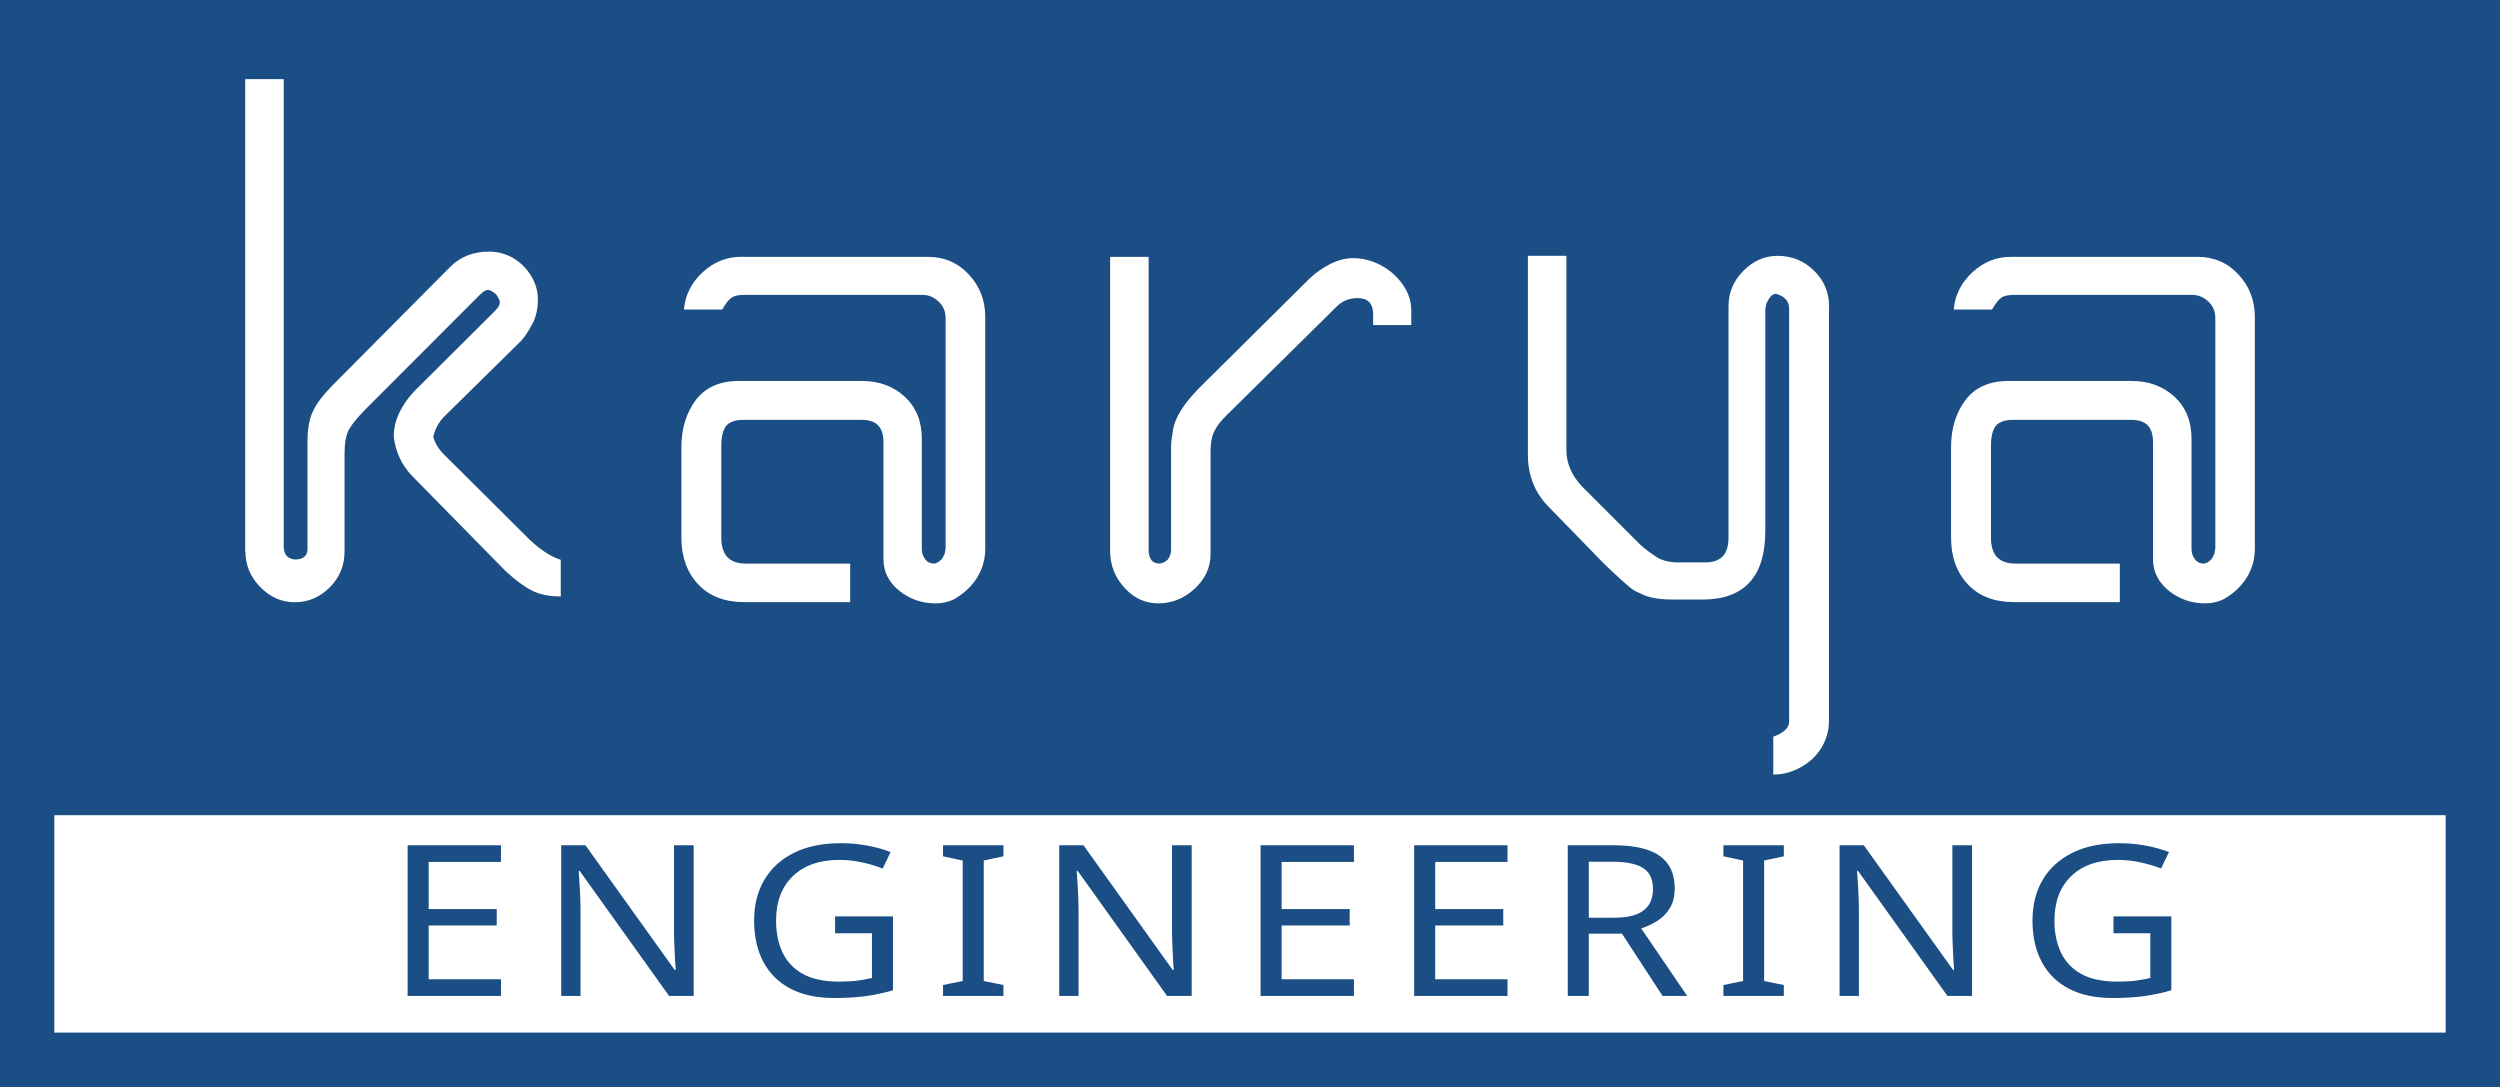
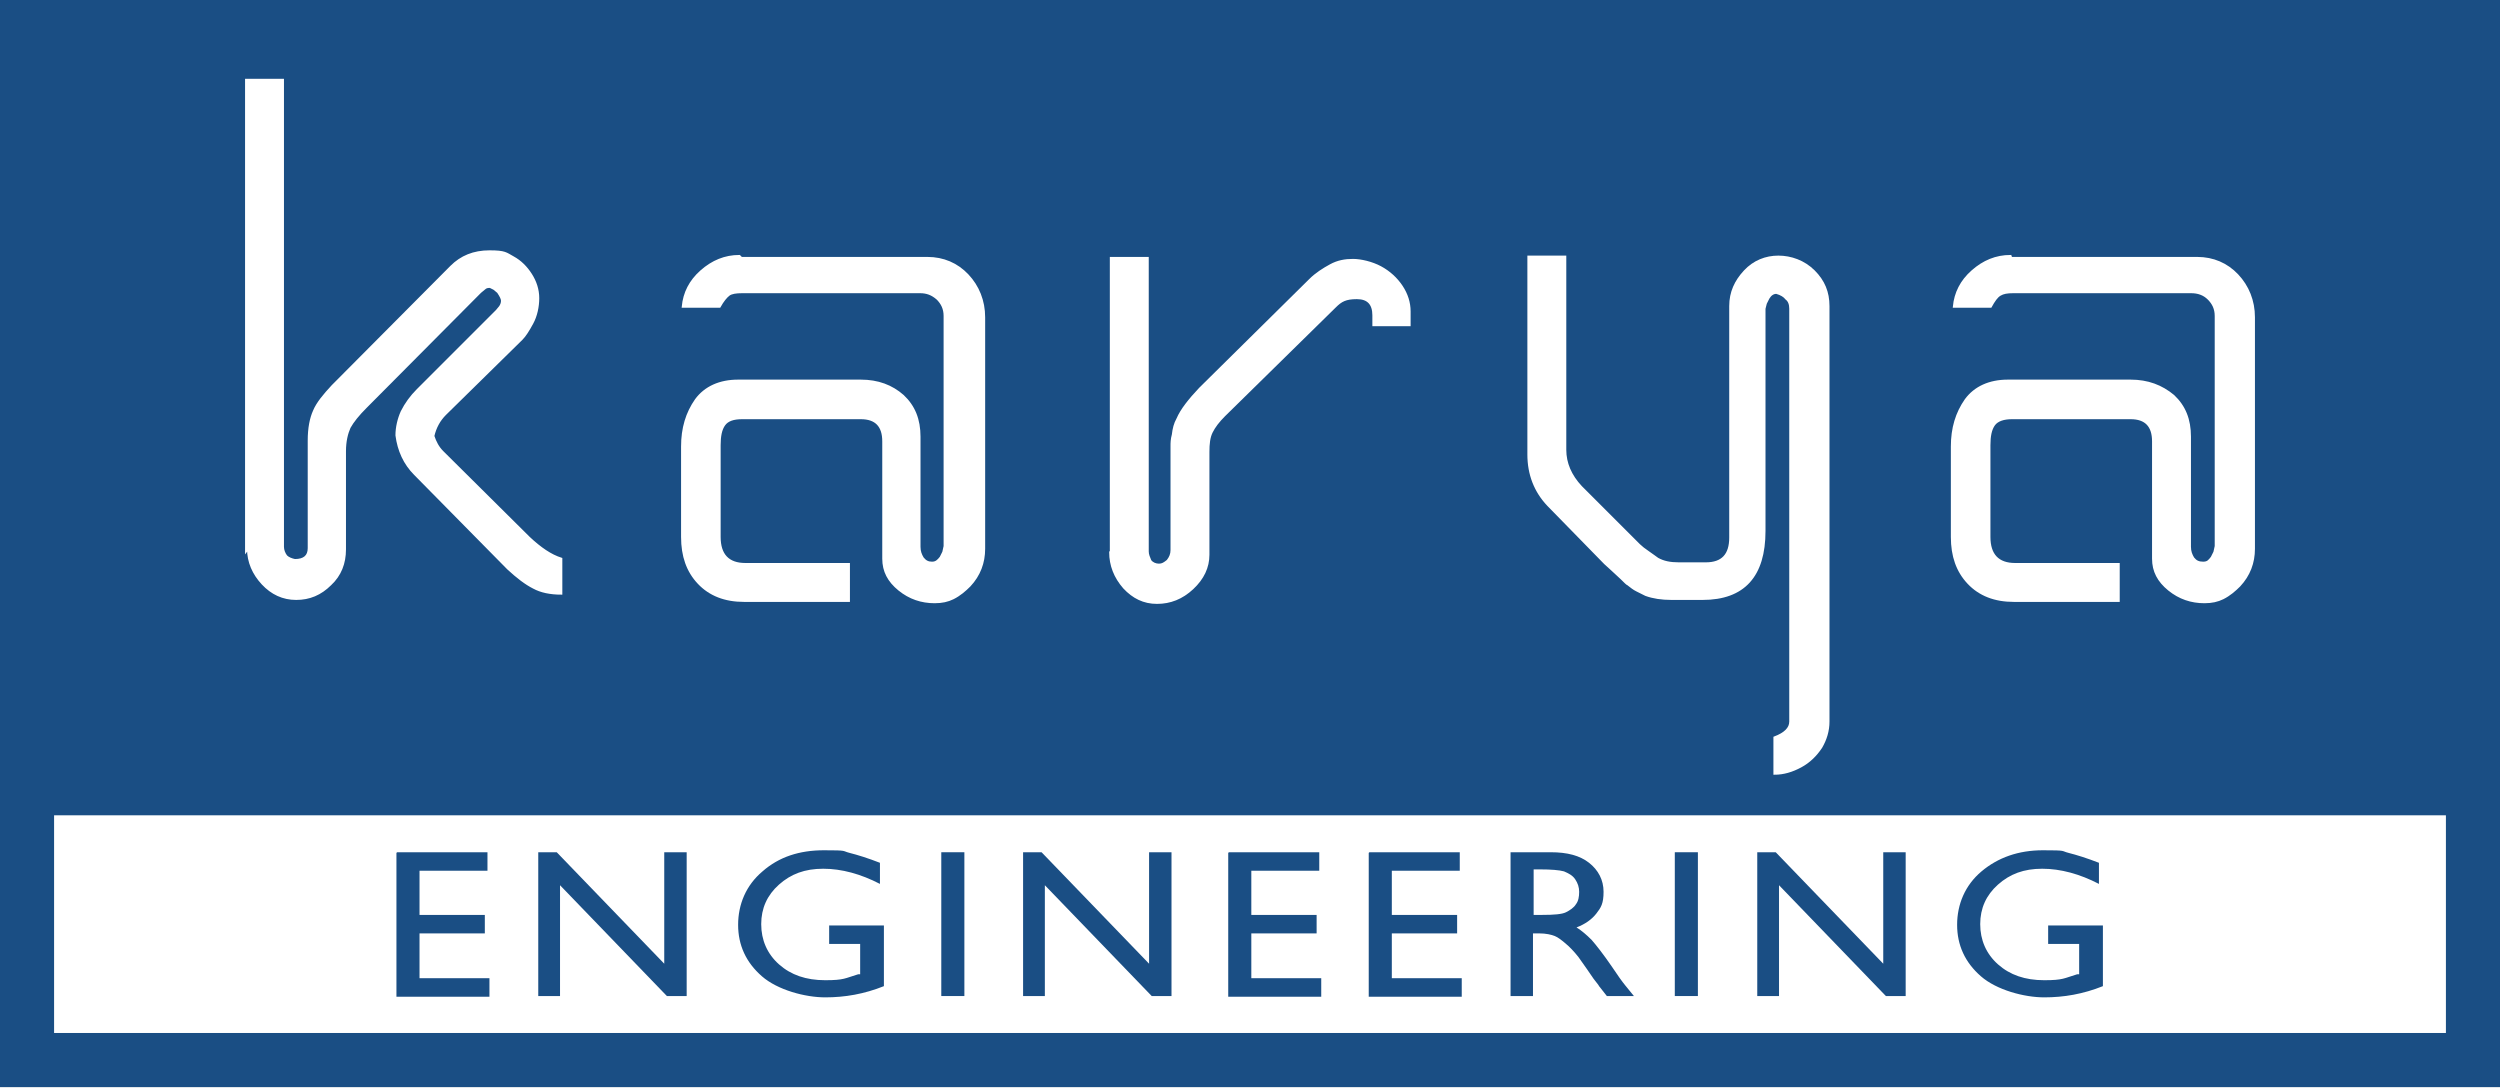
- <svg xmlns="http://www.w3.org/2000/svg" id="katman_1" data-name="katman 1" viewBox="0 0 379.04 164.8">
+ <svg xmlns="http://www.w3.org/2000/svg" id="katman_1" version="1.1" viewBox="0 0 379 164.8">
  <defs>
    <style>
-       .cls-1 {
-         font-family: GillSans, 'Gill Sans';
-         font-size: 31.98px;
-         letter-spacing: .1em;
+       .st0 {
+         isolation: isolate;
      }

-       .cls-1, .cls-2 {
-         fill: #1a4e84;
-       }
- 
-       .cls-3 {
+       .st1 {
        fill: #fff;
      }

-       .cls-4 {
+       .st2 {
        fill: none;
        stroke: #fff;
-         stroke-miterlimit: 22.93;
-         stroke-width: .28px;
+         stroke-miterlimit: 22.9;
+         stroke-width: .3px;
+       }
+ 
+       .st3 {
+         fill: #1a4e84;
      }
    </style>
  </defs>
-   <rect class="cls-2" y="0" width="379.04" height="164.8" />
-   <rect class="cls-3" x="8.24" y="123.6" width="362.56" height="32.96" />
-   <path class="cls-3" d="M112.45,39.08h28.22c2.44,0,4.49.87,6.11,2.63,1.64,1.74,2.46,3.87,2.46,6.36v35.1c0,2.14-.73,4.02-2.2,5.63-.68.73-1.5,1.39-2.46,1.93-.8.4-1.72.61-2.75.61-2.04,0-3.83-.63-5.4-1.88-1.57-1.27-2.35-2.84-2.35-4.7v-17.77c0-2.32-1.13-3.47-3.42-3.47h-18.03c-1.26,0-2.16.35-2.7,1.03-.47.68-.71,1.69-.71,3.07v13.88c0,2.74,1.29,4.09,3.88,4.09h15.66v5.56h-15.92c-2.93,0-5.23-.89-6.88-2.65-1.67-1.78-2.51-4.11-2.51-7v-13.68c0-2.8.72-5.14,2.14-7.06,1.43-1.9,3.57-2.86,6.43-2.86h18.62c2.59,0,4.74.78,6.44,2.35,1.69,1.57,2.54,3.64,2.54,6.24v16.69c0,.65.17,1.22.54,1.69.35.47.84.71,1.45.71.42,0,.85-.26,1.34-.77l.4-.77.16-.87v-34.93c0-1.06-.37-1.93-1.11-2.63-.75-.7-1.6-1.04-2.56-1.04h-27c-.89,0-1.55.14-1.99.44-.45.3-.92.89-1.43,1.78h-5.57c.21-2.07,1.13-3.89,2.79-5.42s3.59-2.3,5.8-2.3Z" />
-   <path class="cls-4" d="M112.45,39.08h28.22c2.44,0,4.49.87,6.11,2.63,1.64,1.74,2.46,3.87,2.46,6.36v35.1c0,2.14-.73,4.02-2.2,5.63-.68.73-1.5,1.39-2.46,1.93-.8.4-1.72.61-2.75.61-2.04,0-3.83-.63-5.4-1.88-1.57-1.27-2.35-2.84-2.35-4.7v-17.77c0-2.32-1.13-3.47-3.42-3.47h-18.03c-1.26,0-2.16.35-2.7,1.03-.47.68-.71,1.69-.71,3.07v13.88c0,2.74,1.29,4.09,3.88,4.09h15.66v5.56h-15.92c-2.93,0-5.23-.89-6.88-2.65-1.67-1.78-2.51-4.11-2.51-7v-13.68c0-2.8.72-5.14,2.14-7.06,1.43-1.9,3.57-2.86,6.43-2.86h18.62c2.59,0,4.74.78,6.44,2.35,1.69,1.57,2.54,3.64,2.54,6.24v16.69c0,.65.17,1.22.54,1.69.35.47.84.71,1.45.71.42,0,.85-.26,1.34-.77l.4-.77.16-.87v-34.93c0-1.06-.37-1.93-1.11-2.63-.75-.7-1.6-1.04-2.56-1.04h-27c-.89,0-1.55.14-1.99.44-.45.3-.92.89-1.43,1.78h-5.57c.21-2.07,1.13-3.89,2.79-5.42s3.59-2.3,5.8-2.3Z" />
-   <path class="cls-3" d="M168.45,83.59v-44.51h5.56v44.51c0,.47.16.94.45,1.43.32.37.75.56,1.34.56.4,0,.84-.21,1.33-.61.36-.47.56-1.01.56-1.59v-15.84c0-.38.07-.96.21-1.71.1-.92.31-1.71.66-2.4.61-1.36,1.76-2.87,3.43-4.58l16.69-16.55c.94-.89,1.99-1.6,3.13-2.18,1.13-.56,2.25-.84,3.35-.84,1.46,0,2.86.37,4.21,1.1,1.34.73,2.42,1.71,3.24,2.91.82,1.2,1.22,2.46,1.22,3.75v2.11h-5.5v-1.48c0-1.74-.84-2.61-2.51-2.61-1.29,0-2.37.43-3.26,1.32l-16.76,16.55c-.89.87-1.51,1.71-1.86,2.49-.37.78-.54,1.79-.54,3.01v15.61c0,1.93-.78,3.64-2.35,5.1-1.57,1.46-3.38,2.2-5.45,2.2-1.93,0-3.6-.77-5.01-2.32-1.41-1.55-2.13-3.36-2.13-5.44Z" />
-   <path class="cls-4" d="M168.45,83.59v-44.51h5.56v44.51c0,.47.16.94.45,1.43.32.37.75.56,1.34.56.4,0,.84-.21,1.33-.61.36-.47.56-1.01.56-1.59v-15.84c0-.38.07-.96.21-1.71.1-.92.31-1.71.66-2.4.61-1.36,1.76-2.87,3.43-4.58l16.69-16.55c.94-.89,1.99-1.6,3.13-2.18,1.13-.56,2.25-.84,3.35-.84,1.46,0,2.86.37,4.21,1.1,1.34.73,2.42,1.71,3.24,2.91.82,1.2,1.22,2.46,1.22,3.75v2.11h-5.5v-1.48c0-1.74-.84-2.61-2.51-2.61-1.29,0-2.37.43-3.26,1.32l-16.76,16.55c-.89.87-1.51,1.71-1.86,2.49-.37.78-.54,1.79-.54,3.01v15.61c0,1.93-.78,3.64-2.35,5.1-1.57,1.46-3.38,2.2-5.45,2.2-1.93,0-3.6-.77-5.01-2.32-1.41-1.55-2.13-3.36-2.13-5.44Z" />
-   <path class="cls-3" d="M37.32,83.59V12.14h5.56v70.84c0,.51.17.98.5,1.43.31.3.75.49,1.29.56,1.39,0,2.09-.59,2.09-1.79v-16.27c0-1.87.28-3.38.82-4.51.54-1.15,1.48-2.39,2.81-3.75l17.96-18.08c1.53-1.52,3.45-2.28,5.77-2.28,1.29,0,2.47.31,3.55.92,1.06.61,1.97,1.48,2.68,2.6.71,1.13,1.06,2.32,1.06,3.57,0,1.46-.29,2.73-.89,3.8-.59,1.08-1.13,1.87-1.6,2.39l-11.57,11.39c-.94.91-1.53,2.02-1.81,3.31.28.91.73,1.72,1.38,2.44l13.1,13.03c1.69,1.64,3.31,2.72,4.86,3.24v5.31c-1.66,0-3.08-.31-4.25-.92-1.18-.61-2.47-1.59-3.9-2.91l-14.09-14.34c-1.57-1.6-2.49-3.55-2.8-5.87,0-1.25.28-2.48.84-3.64.57-1.19,1.36-2.3,2.39-3.35l12.05-11.99.49-.57c.21-.28.31-.58.31-.92,0-.26-.21-.7-.61-1.27l-.61-.45-.57-.26c-.3,0-.61.1-.91.31l-.57.49-17.35,17.37c-1.15,1.17-2,2.19-2.54,3.12-.44.89-.66,2.09-.66,3.62v14.9c0,2.09-.73,3.87-2.21,5.35-1.48,1.48-3.22,2.21-5.19,2.21s-3.66-.75-5.14-2.26c-1.48-1.51-2.21-3.27-2.21-5.3Z" />
-   <path class="cls-4" d="M37.32,83.59V12.14h5.56v70.84c0,.51.17.98.5,1.43.31.3.75.49,1.29.56,1.39,0,2.09-.59,2.09-1.79v-16.27c0-1.87.28-3.38.82-4.51.54-1.15,1.48-2.39,2.81-3.75l17.96-18.08c1.53-1.52,3.45-2.28,5.77-2.28,1.29,0,2.47.31,3.55.92,1.06.61,1.97,1.48,2.68,2.6.71,1.13,1.06,2.32,1.06,3.57,0,1.46-.29,2.73-.89,3.8-.59,1.08-1.13,1.87-1.6,2.39l-11.57,11.39c-.94.91-1.53,2.02-1.81,3.31.28.91.73,1.72,1.38,2.44l13.1,13.03c1.69,1.64,3.31,2.72,4.86,3.24v5.31c-1.66,0-3.08-.31-4.25-.92-1.18-.61-2.47-1.59-3.9-2.91l-14.09-14.34c-1.57-1.6-2.49-3.55-2.8-5.87,0-1.25.28-2.48.84-3.64.57-1.19,1.36-2.3,2.39-3.35l12.05-11.99.49-.57c.21-.28.31-.58.31-.92,0-.26-.21-.7-.61-1.27l-.61-.45-.57-.26c-.3,0-.61.1-.91.31l-.57.49-17.35,17.37c-1.15,1.17-2,2.19-2.54,3.12-.44.89-.66,2.09-.66,3.62v14.9c0,2.09-.73,3.87-2.21,5.35-1.48,1.48-3.22,2.21-5.19,2.21s-3.66-.75-5.14-2.26c-1.48-1.51-2.21-3.27-2.21-5.3Z" />
-   <path class="cls-3" d="M277.16,46.4v62.98c0,1.36-.37,2.67-1.11,3.9-.75,1.24-1.79,2.21-3.1,2.93-1.31.71-2.63,1.08-3.95,1.08v-5.5c1.6-.59,2.4-1.39,2.4-2.4v-62.58c0-.65-.19-1.17-.56-1.53-.31-.38-.82-.66-1.53-.87-.49,0-.89.28-1.24.82l-.4.77-.16.82v33.68c0,6.85-3.13,10.26-9.39,10.26h-4.7c-1.5,0-2.79-.19-3.88-.56l-1.43-.66c-.37-.17-.8-.47-1.27-.92-.14-.1-.49-.4-1.03-.9-1.01-.92-1.83-1.69-2.46-2.3l-8.55-8.78c-2-2.07-3.01-4.65-3.01-7.72v-30h5.56v29.34c0,2.02.8,3.87,2.4,5.58l8.78,8.78c.31.3.75.66,1.36,1.12.59.43,1.06.75,1.39.96.89.47,1.93.71,3.17.71h4.08c2.46,0,3.68-1.29,3.68-3.88v-35.09c0-2.06.75-3.82,2.23-5.3,1.48-1.48,3.17-2.21,5.07-2.21,2.11,0,3.92.73,5.42,2.2,1.5,1.46,2.25,3.24,2.25,5.31Z" />
-   <path class="cls-4" d="M277.16,46.4v62.98c0,1.36-.37,2.67-1.11,3.9-.75,1.24-1.79,2.21-3.1,2.93-1.31.71-2.63,1.08-3.95,1.08v-5.5c1.6-.59,2.4-1.39,2.4-2.4v-62.58c0-.65-.19-1.17-.56-1.53-.31-.38-.82-.66-1.53-.87-.49,0-.89.28-1.24.82l-.4.77-.16.82v33.68c0,6.85-3.13,10.26-9.39,10.26h-4.7c-1.5,0-2.79-.19-3.88-.56l-1.43-.66c-.37-.17-.8-.47-1.27-.92-.14-.1-.49-.4-1.03-.9-1.01-.92-1.83-1.69-2.46-2.3l-8.55-8.78c-2-2.07-3.01-4.65-3.01-7.72v-30h5.56v29.34c0,2.02.8,3.87,2.4,5.58l8.78,8.78c.31.3.75.66,1.36,1.12.59.43,1.06.75,1.39.96.89.47,1.93.71,3.17.71h4.08c2.46,0,3.68-1.29,3.68-3.88v-35.09c0-2.06.75-3.82,2.23-5.3,1.48-1.48,3.17-2.21,5.07-2.21,2.11,0,3.92.73,5.42,2.2,1.5,1.46,2.25,3.24,2.25,5.31Z" />
-   <path class="cls-3" d="M304.94,39.08h28.22c2.44,0,4.5.87,6.11,2.63,1.64,1.74,2.46,3.87,2.46,6.36v35.1c0,2.14-.73,4.02-2.2,5.63-.68.73-1.5,1.39-2.46,1.93-.8.4-1.72.61-2.75.61-2.04,0-3.83-.63-5.4-1.88-1.57-1.27-2.35-2.84-2.35-4.7v-17.77c0-2.32-1.13-3.47-3.41-3.47h-18.03c-1.25,0-2.16.35-2.7,1.03-.47.68-.71,1.69-.71,3.07v13.88c0,2.74,1.29,4.09,3.88,4.09h15.66v5.56h-15.92c-2.93,0-5.22-.89-6.88-2.65-1.67-1.78-2.51-4.11-2.51-7v-13.68c0-2.8.71-5.14,2.14-7.06,1.43-1.9,3.57-2.86,6.43-2.86h18.62c2.6,0,4.74.78,6.45,2.35,1.69,1.57,2.54,3.64,2.54,6.24v16.69c0,.65.17,1.22.54,1.69.35.47.84.71,1.45.71.42,0,.85-.26,1.34-.77l.4-.77.16-.87v-34.93c0-1.06-.36-1.93-1.11-2.63-.75-.7-1.6-1.04-2.56-1.04h-27c-.89,0-1.55.14-1.98.44-.45.3-.92.89-1.43,1.78h-5.57c.21-2.07,1.13-3.89,2.79-5.42s3.59-2.3,5.8-2.3Z" />
-   <path class="cls-4" d="M304.94,39.08h28.22c2.44,0,4.5.87,6.11,2.63,1.64,1.74,2.46,3.87,2.46,6.36v35.1c0,2.14-.73,4.02-2.2,5.63-.68.73-1.5,1.39-2.46,1.93-.8.4-1.72.61-2.75.61-2.04,0-3.83-.63-5.4-1.88-1.57-1.27-2.35-2.84-2.35-4.7v-17.77c0-2.32-1.13-3.47-3.41-3.47h-18.03c-1.25,0-2.16.35-2.7,1.03-.47.68-.71,1.69-.71,3.07v13.88c0,2.74,1.29,4.09,3.88,4.09h15.66v5.56h-15.92c-2.93,0-5.22-.89-6.88-2.65-1.67-1.78-2.51-4.11-2.51-7v-13.68c0-2.8.71-5.14,2.14-7.06,1.43-1.9,3.57-2.86,6.43-2.86h18.62c2.6,0,4.74.78,6.45,2.35,1.69,1.57,2.54,3.64,2.54,6.24v16.69c0,.65.17,1.22.54,1.69.35.47.84.71,1.45.71.42,0,.85-.26,1.34-.77l.4-.77.16-.87v-34.93c0-1.06-.36-1.93-1.11-2.63-.75-.7-1.6-1.04-2.56-1.04h-27c-.89,0-1.55.14-1.98.44-.45.3-.92.89-1.43,1.78h-5.57c.21-2.07,1.13-3.89,2.79-5.42s3.59-2.3,5.8-2.3Z" />
-   <text class="cls-1" transform="translate(58.35 151) scale(1.11 1)">
-     <tspan x="0" y="0">ENGINEERING</tspan>
-   </text>
+   <rect class="st3" y="0" width="379" height="164.8" />
+   <rect class="st1" x="8.2" y="123.6" width="362.6" height="33" />
+   <path class="st1" d="M112.4,39.1h28.2c2.4,0,4.5.9,6.1,2.6,1.6,1.7,2.5,3.9,2.5,6.4v35.1c0,2.1-.7,4-2.2,5.6-.7.7-1.5,1.4-2.5,1.9-.8.4-1.7.6-2.8.6-2,0-3.8-.6-5.4-1.9-1.6-1.3-2.4-2.8-2.4-4.7v-17.8c0-2.3-1.1-3.5-3.4-3.5h-18c-1.3,0-2.2.3-2.7,1-.5.7-.7,1.7-.7,3.1v13.9c0,2.7,1.3,4.1,3.9,4.1h15.7v5.6h-15.9c-2.9,0-5.2-.9-6.9-2.7-1.7-1.8-2.5-4.1-2.5-7v-13.7c0-2.8.7-5.1,2.1-7.1,1.4-1.9,3.6-2.9,6.4-2.9h18.6c2.6,0,4.7.8,6.4,2.3,1.7,1.6,2.5,3.6,2.5,6.2v16.7c0,.7.2,1.2.5,1.7.4.5.8.7,1.4.7s.9-.3,1.3-.8l.4-.8.2-.9v-34.9c0-1.1-.4-1.9-1.1-2.6-.8-.7-1.6-1-2.6-1h-27c-.9,0-1.6.1-2,.4-.4.3-.9.9-1.4,1.8h-5.6c.2-2.1,1.1-3.9,2.8-5.4s3.6-2.3,5.8-2.3h0Z" />
+   <path class="st2" d="M112.4,39.1h28.2c2.4,0,4.5.9,6.1,2.6,1.6,1.7,2.5,3.9,2.5,6.4v35.1c0,2.1-.7,4-2.2,5.6-.7.7-1.5,1.4-2.5,1.9-.8.4-1.7.6-2.8.6-2,0-3.8-.6-5.4-1.9-1.6-1.3-2.4-2.8-2.4-4.7v-17.8c0-2.3-1.1-3.5-3.4-3.5h-18c-1.3,0-2.2.3-2.7,1-.5.7-.7,1.7-.7,3.1v13.9c0,2.7,1.3,4.1,3.9,4.1h15.7v5.6h-15.9c-2.9,0-5.2-.9-6.9-2.7-1.7-1.8-2.5-4.1-2.5-7v-13.7c0-2.8.7-5.1,2.1-7.1,1.4-1.9,3.6-2.9,6.4-2.9h18.6c2.6,0,4.7.8,6.4,2.3,1.7,1.6,2.5,3.6,2.5,6.2v16.7c0,.7.2,1.2.5,1.7.4.5.8.7,1.4.7s.9-.3,1.3-.8l.4-.8.2-.9v-34.9c0-1.1-.4-1.9-1.1-2.6-.8-.7-1.6-1-2.6-1h-27c-.9,0-1.6.1-2,.4-.4.3-.9.9-1.4,1.8h-5.6c.2-2.1,1.1-3.9,2.8-5.4s3.6-2.3,5.8-2.3h0Z" />
+   <path class="st1" d="M168.4,83.6v-44.5h5.6v44.5c0,.5.2.9.4,1.4.3.4.8.6,1.3.6s.8-.2,1.3-.6c.4-.5.6-1,.6-1.6v-15.8c0-.4,0-1,.2-1.7.1-.9.3-1.7.7-2.4.6-1.4,1.8-2.9,3.4-4.6l16.7-16.5c.9-.9,2-1.6,3.1-2.2,1.1-.6,2.2-.8,3.4-.8s2.9.4,4.2,1.1c1.3.7,2.4,1.7,3.2,2.9s1.2,2.5,1.2,3.8v2.1h-5.5v-1.5c0-1.7-.8-2.6-2.5-2.6s-2.4.4-3.3,1.3l-16.8,16.5c-.9.9-1.5,1.7-1.9,2.5-.4.8-.5,1.8-.5,3v15.6c0,1.9-.8,3.6-2.4,5.1s-3.4,2.2-5.4,2.2-3.6-.8-5-2.3c-1.4-1.6-2.1-3.4-2.1-5.4h0Z" />
+   <path class="st2" d="M168.4,83.6v-44.5h5.6v44.5c0,.5.2.9.4,1.4.3.4.8.6,1.3.6s.8-.2,1.3-.6c.4-.5.6-1,.6-1.6v-15.8c0-.4,0-1,.2-1.7.1-.9.3-1.7.7-2.4.6-1.4,1.8-2.9,3.4-4.6l16.7-16.5c.9-.9,2-1.6,3.1-2.2,1.1-.6,2.2-.8,3.4-.8s2.9.4,4.2,1.1c1.3.7,2.4,1.7,3.2,2.9s1.2,2.5,1.2,3.8v2.1h-5.5v-1.5c0-1.7-.8-2.6-2.5-2.6s-2.4.4-3.3,1.3l-16.8,16.5c-.9.9-1.5,1.7-1.9,2.5-.4.8-.5,1.8-.5,3v15.6c0,1.9-.8,3.6-2.4,5.1s-3.4,2.2-5.4,2.2-3.6-.8-5-2.3c-1.4-1.6-2.1-3.4-2.1-5.4h0Z" />
+   <path class="st1" d="M37.3,83.6V12.1h5.6v70.8c0,.5.2,1,.5,1.4.3.3.8.5,1.3.6,1.4,0,2.1-.6,2.1-1.8v-16.3c0-1.9.3-3.4.8-4.5.5-1.2,1.5-2.4,2.8-3.8l18-18.1c1.5-1.5,3.4-2.3,5.8-2.3s2.5.3,3.6.9c1.1.6,2,1.5,2.7,2.6.7,1.1,1.1,2.3,1.1,3.6s-.3,2.7-.9,3.8c-.6,1.1-1.1,1.9-1.6,2.4l-11.6,11.4c-.9.9-1.5,2-1.8,3.3.3.9.7,1.7,1.4,2.4l13.1,13c1.7,1.6,3.3,2.7,4.9,3.2v5.3c-1.7,0-3.1-.3-4.2-.9-1.2-.6-2.5-1.6-3.9-2.9l-14.1-14.3c-1.6-1.6-2.5-3.6-2.8-5.9,0-1.2.3-2.5.8-3.6.6-1.2,1.4-2.3,2.4-3.3l12-12,.5-.6c.2-.3.3-.6.3-.9s-.2-.7-.6-1.3l-.6-.5-.6-.3c-.3,0-.6,0-.9.3l-.6.5-17.3,17.4c-1.2,1.2-2,2.2-2.5,3.1-.4.9-.7,2.1-.7,3.6v14.9c0,2.1-.7,3.9-2.2,5.3-1.5,1.5-3.2,2.2-5.2,2.2s-3.7-.8-5.1-2.3-2.2-3.3-2.2-5.3h0Z" />
+   <path class="st2" d="M37.3,83.6V12.1h5.6v70.8c0,.5.2,1,.5,1.4.3.3.8.5,1.3.6,1.4,0,2.1-.6,2.1-1.8v-16.3c0-1.9.3-3.4.8-4.5.5-1.2,1.5-2.4,2.8-3.8l18-18.1c1.5-1.5,3.4-2.3,5.8-2.3s2.5.3,3.6.9c1.1.6,2,1.5,2.7,2.6.7,1.1,1.1,2.3,1.1,3.6s-.3,2.7-.9,3.8c-.6,1.1-1.1,1.9-1.6,2.4l-11.6,11.4c-.9.9-1.5,2-1.8,3.3.3.9.7,1.7,1.4,2.4l13.1,13c1.7,1.6,3.3,2.7,4.9,3.2v5.3c-1.7,0-3.1-.3-4.2-.9-1.2-.6-2.5-1.6-3.9-2.9l-14.1-14.3c-1.6-1.6-2.5-3.6-2.8-5.9,0-1.2.3-2.5.8-3.6.6-1.2,1.4-2.3,2.4-3.3l12-12,.5-.6c.2-.3.3-.6.3-.9s-.2-.7-.6-1.3l-.6-.5-.6-.3c-.3,0-.6,0-.9.3l-.6.5-17.3,17.4c-1.2,1.2-2,2.2-2.5,3.1-.4.9-.7,2.1-.7,3.6v14.9c0,2.1-.7,3.9-2.2,5.3-1.5,1.5-3.2,2.2-5.2,2.2s-3.7-.8-5.1-2.3-2.2-3.3-2.2-5.3h0Z" />
+   <path class="st1" d="M277.2,46.4v63c0,1.4-.4,2.7-1.1,3.9-.8,1.2-1.8,2.2-3.1,2.9-1.3.7-2.6,1.1-4,1.1v-5.5c1.6-.6,2.4-1.4,2.4-2.4v-62.6c0-.7-.2-1.2-.6-1.5-.3-.4-.8-.7-1.5-.9-.5,0-.9.3-1.2.8l-.4.8-.2.8v33.7c0,6.8-3.1,10.3-9.4,10.3h-4.7c-1.5,0-2.8-.2-3.9-.6l-1.4-.7c-.4-.2-.8-.5-1.3-.9-.1,0-.5-.4-1-.9-1-.9-1.8-1.7-2.5-2.3l-8.6-8.8c-2-2.1-3-4.7-3-7.7v-30h5.6v29.3c0,2,.8,3.9,2.4,5.6l8.8,8.8c.3.3.8.7,1.4,1.1.6.4,1.1.8,1.4,1,.9.5,1.9.7,3.2.7h4.1c2.5,0,3.7-1.3,3.7-3.9v-35.1c0-2.1.8-3.8,2.2-5.3s3.2-2.2,5.1-2.2,3.9.7,5.4,2.2c1.5,1.5,2.2,3.2,2.2,5.3h0Z" />
+   <path class="st2" d="M277.2,46.4v63c0,1.4-.4,2.7-1.1,3.9-.8,1.2-1.8,2.2-3.1,2.9-1.3.7-2.6,1.1-4,1.1v-5.5c1.6-.6,2.4-1.4,2.4-2.4v-62.6c0-.7-.2-1.2-.6-1.5-.3-.4-.8-.7-1.5-.9-.5,0-.9.3-1.2.8l-.4.8-.2.8v33.7c0,6.8-3.1,10.3-9.4,10.3h-4.7c-1.5,0-2.8-.2-3.9-.6l-1.4-.7c-.4-.2-.8-.5-1.3-.9-.1,0-.5-.4-1-.9-1-.9-1.8-1.7-2.5-2.3l-8.6-8.8c-2-2.1-3-4.7-3-7.7v-30h5.6v29.3c0,2,.8,3.9,2.4,5.6l8.8,8.8c.3.3.8.7,1.4,1.1.6.4,1.1.8,1.4,1,.9.5,1.9.7,3.2.7h4.1c2.5,0,3.7-1.3,3.7-3.9v-35.1c0-2.1.8-3.8,2.2-5.3s3.2-2.2,5.1-2.2,3.9.7,5.4,2.2c1.5,1.5,2.2,3.2,2.2,5.3h0Z" />
+   <path class="st1" d="M304.9,39.1h28.2c2.4,0,4.5.9,6.1,2.6,1.6,1.7,2.5,3.9,2.5,6.4v35.1c0,2.1-.7,4-2.2,5.6-.7.7-1.5,1.4-2.5,1.9-.8.4-1.7.6-2.8.6-2,0-3.8-.6-5.4-1.9-1.6-1.3-2.4-2.8-2.4-4.7v-17.8c0-2.3-1.1-3.5-3.4-3.5h-18c-1.2,0-2.2.3-2.7,1-.5.7-.7,1.7-.7,3.1v13.9c0,2.7,1.3,4.1,3.9,4.1h15.7v5.6h-15.9c-2.9,0-5.2-.9-6.9-2.7-1.7-1.8-2.5-4.1-2.5-7v-13.7c0-2.8.7-5.1,2.1-7.1,1.4-1.9,3.6-2.9,6.4-2.9h18.6c2.6,0,4.7.8,6.5,2.3,1.7,1.6,2.5,3.6,2.5,6.2v16.7c0,.7.2,1.2.5,1.7.4.5.8.7,1.5.7s.9-.3,1.3-.8l.4-.8.2-.9v-34.9c0-1.1-.4-1.9-1.1-2.6s-1.6-1-2.6-1h-27c-.9,0-1.5.1-2,.4-.5.3-.9.9-1.4,1.8h-5.6c.2-2.1,1.1-3.9,2.8-5.4s3.6-2.3,5.8-2.3h0Z" />
+   <path class="st2" d="M304.9,39.1h28.2c2.4,0,4.5.9,6.1,2.6,1.6,1.7,2.5,3.9,2.5,6.4v35.1c0,2.1-.7,4-2.2,5.6-.7.7-1.5,1.4-2.5,1.9-.8.4-1.7.6-2.8.6-2,0-3.8-.6-5.4-1.9-1.6-1.3-2.4-2.8-2.4-4.7v-17.8c0-2.3-1.1-3.5-3.4-3.5h-18c-1.2,0-2.2.3-2.7,1-.5.7-.7,1.7-.7,3.1v13.9c0,2.7,1.3,4.1,3.9,4.1h15.7v5.6h-15.9c-2.9,0-5.2-.9-6.9-2.7-1.7-1.8-2.5-4.1-2.5-7v-13.7c0-2.8.7-5.1,2.1-7.1,1.4-1.9,3.6-2.9,6.4-2.9h18.6c2.6,0,4.7.8,6.5,2.3,1.7,1.6,2.5,3.6,2.5,6.2v16.7c0,.7.2,1.2.5,1.7.4.5.8.7,1.5.7s.9-.3,1.3-.8l.4-.8.2-.9v-34.9c0-1.1-.4-1.9-1.1-2.6s-1.6-1-2.6-1h-27c-.9,0-1.5.1-2,.4-.5.3-.9.9-1.4,1.8h-5.6c.2-2.1,1.1-3.9,2.8-5.4s3.6-2.3,5.8-2.3h0Z" />
+   <g class="st0">
+     <path class="st3" d="M60.2,129.2h13.7v2.8h-10.3v6.7h9.9v2.8h-9.9v6.8h10.6v2.8h-14.1v-21.8Z" />
+     <path class="st3" d="M100.8,129.2h3.3v21.8h-3l-16.2-16.8v16.8h-3.3v-21.8h2.8l16.3,16.9v-16.9Z" />
+     <path class="st3" d="M125.9,140.3h8.1v9.2c-3,1.2-5.9,1.7-8.9,1.7s-7.2-1.1-9.6-3.2c-2.4-2.1-3.6-4.7-3.6-7.8s1.2-6,3.7-8.1c2.5-2.2,5.6-3.2,9.3-3.2s2.7.1,3.9.4c1.2.3,2.8.8,4.6,1.5v3.2c-2.9-1.5-5.8-2.3-8.6-2.3s-4.9.8-6.7,2.4c-1.8,1.6-2.7,3.6-2.7,6s.9,4.5,2.7,6.1c1.8,1.6,4.1,2.4,7,2.4s3-.3,5-.9h.3v-4.6h-4.7v-2.8Z" />
+     <path class="st3" d="M142.7,129.2h3.5v21.8h-3.5v-21.8Z" />
+     <path class="st3" d="M174.3,129.2h3.3v21.8h-3l-16.2-16.8v16.8h-3.3v-21.8h2.8l16.3,16.9v-16.9Z" />
+     <path class="st3" d="M186.3,129.2h13.7v2.8h-10.3v6.7h9.9v2.8h-9.9v6.8h10.6v2.8h-14.1v-21.8Z" />
+     <path class="st3" d="M207.6,129.2h13.7v2.8h-10.3v6.7h9.9v2.8h-9.9v6.8h10.6v2.8h-14.1v-21.8Z" />
+     <path class="st3" d="M229,151v-21.8h6.1c2.5,0,4.4.5,5.8,1.6,1.4,1.1,2.2,2.6,2.2,4.4s-.4,2.4-1.1,3.3-1.7,1.6-3,2.1c.8.5,1.5,1.1,2.3,1.9.7.8,1.8,2.2,3.1,4.1.8,1.2,1.5,2.2,2,2.8l1.3,1.6h-4.1l-1.1-1.4c0,0-.1-.1-.2-.3l-.7-.9-1.1-1.6-1.2-1.7c-.7-.9-1.4-1.6-2-2.1-.6-.5-1.1-.9-1.6-1.1-.5-.2-1.3-.4-2.4-.4h-.9v9.5h-3.5ZM233.5,131.8h-1v6.9h1.3c1.8,0,3-.1,3.6-.4s1.2-.7,1.5-1.2c.4-.5.5-1.2.5-1.9s-.2-1.3-.6-1.9-1-.9-1.7-1.2c-.7-.2-2-.3-3.6-.3Z" />
+     <path class="st3" d="M253.9,129.2h3.5v21.8h-3.5v-21.8Z" />
+     <path class="st3" d="M285.6,129.2h3.3v21.8h-3l-16.2-16.8v16.8h-3.3v-21.8h2.8l16.3,16.9v-16.9Z" />
+     <path class="st3" d="M310.7,140.3h8.1v9.2c-3,1.2-5.9,1.7-8.9,1.7s-7.2-1.1-9.6-3.2-3.6-4.7-3.6-7.8,1.2-6,3.7-8.1,5.6-3.2,9.3-3.2,2.7.1,3.9.4c1.2.3,2.8.8,4.6,1.5v3.2c-2.9-1.5-5.8-2.3-8.6-2.3s-4.9.8-6.7,2.4-2.7,3.6-2.7,6,.9,4.5,2.7,6.1,4.1,2.4,7,2.4,3-.3,5-.9h.3v-4.6h-4.7v-2.8Z" />
+   </g>
</svg>
